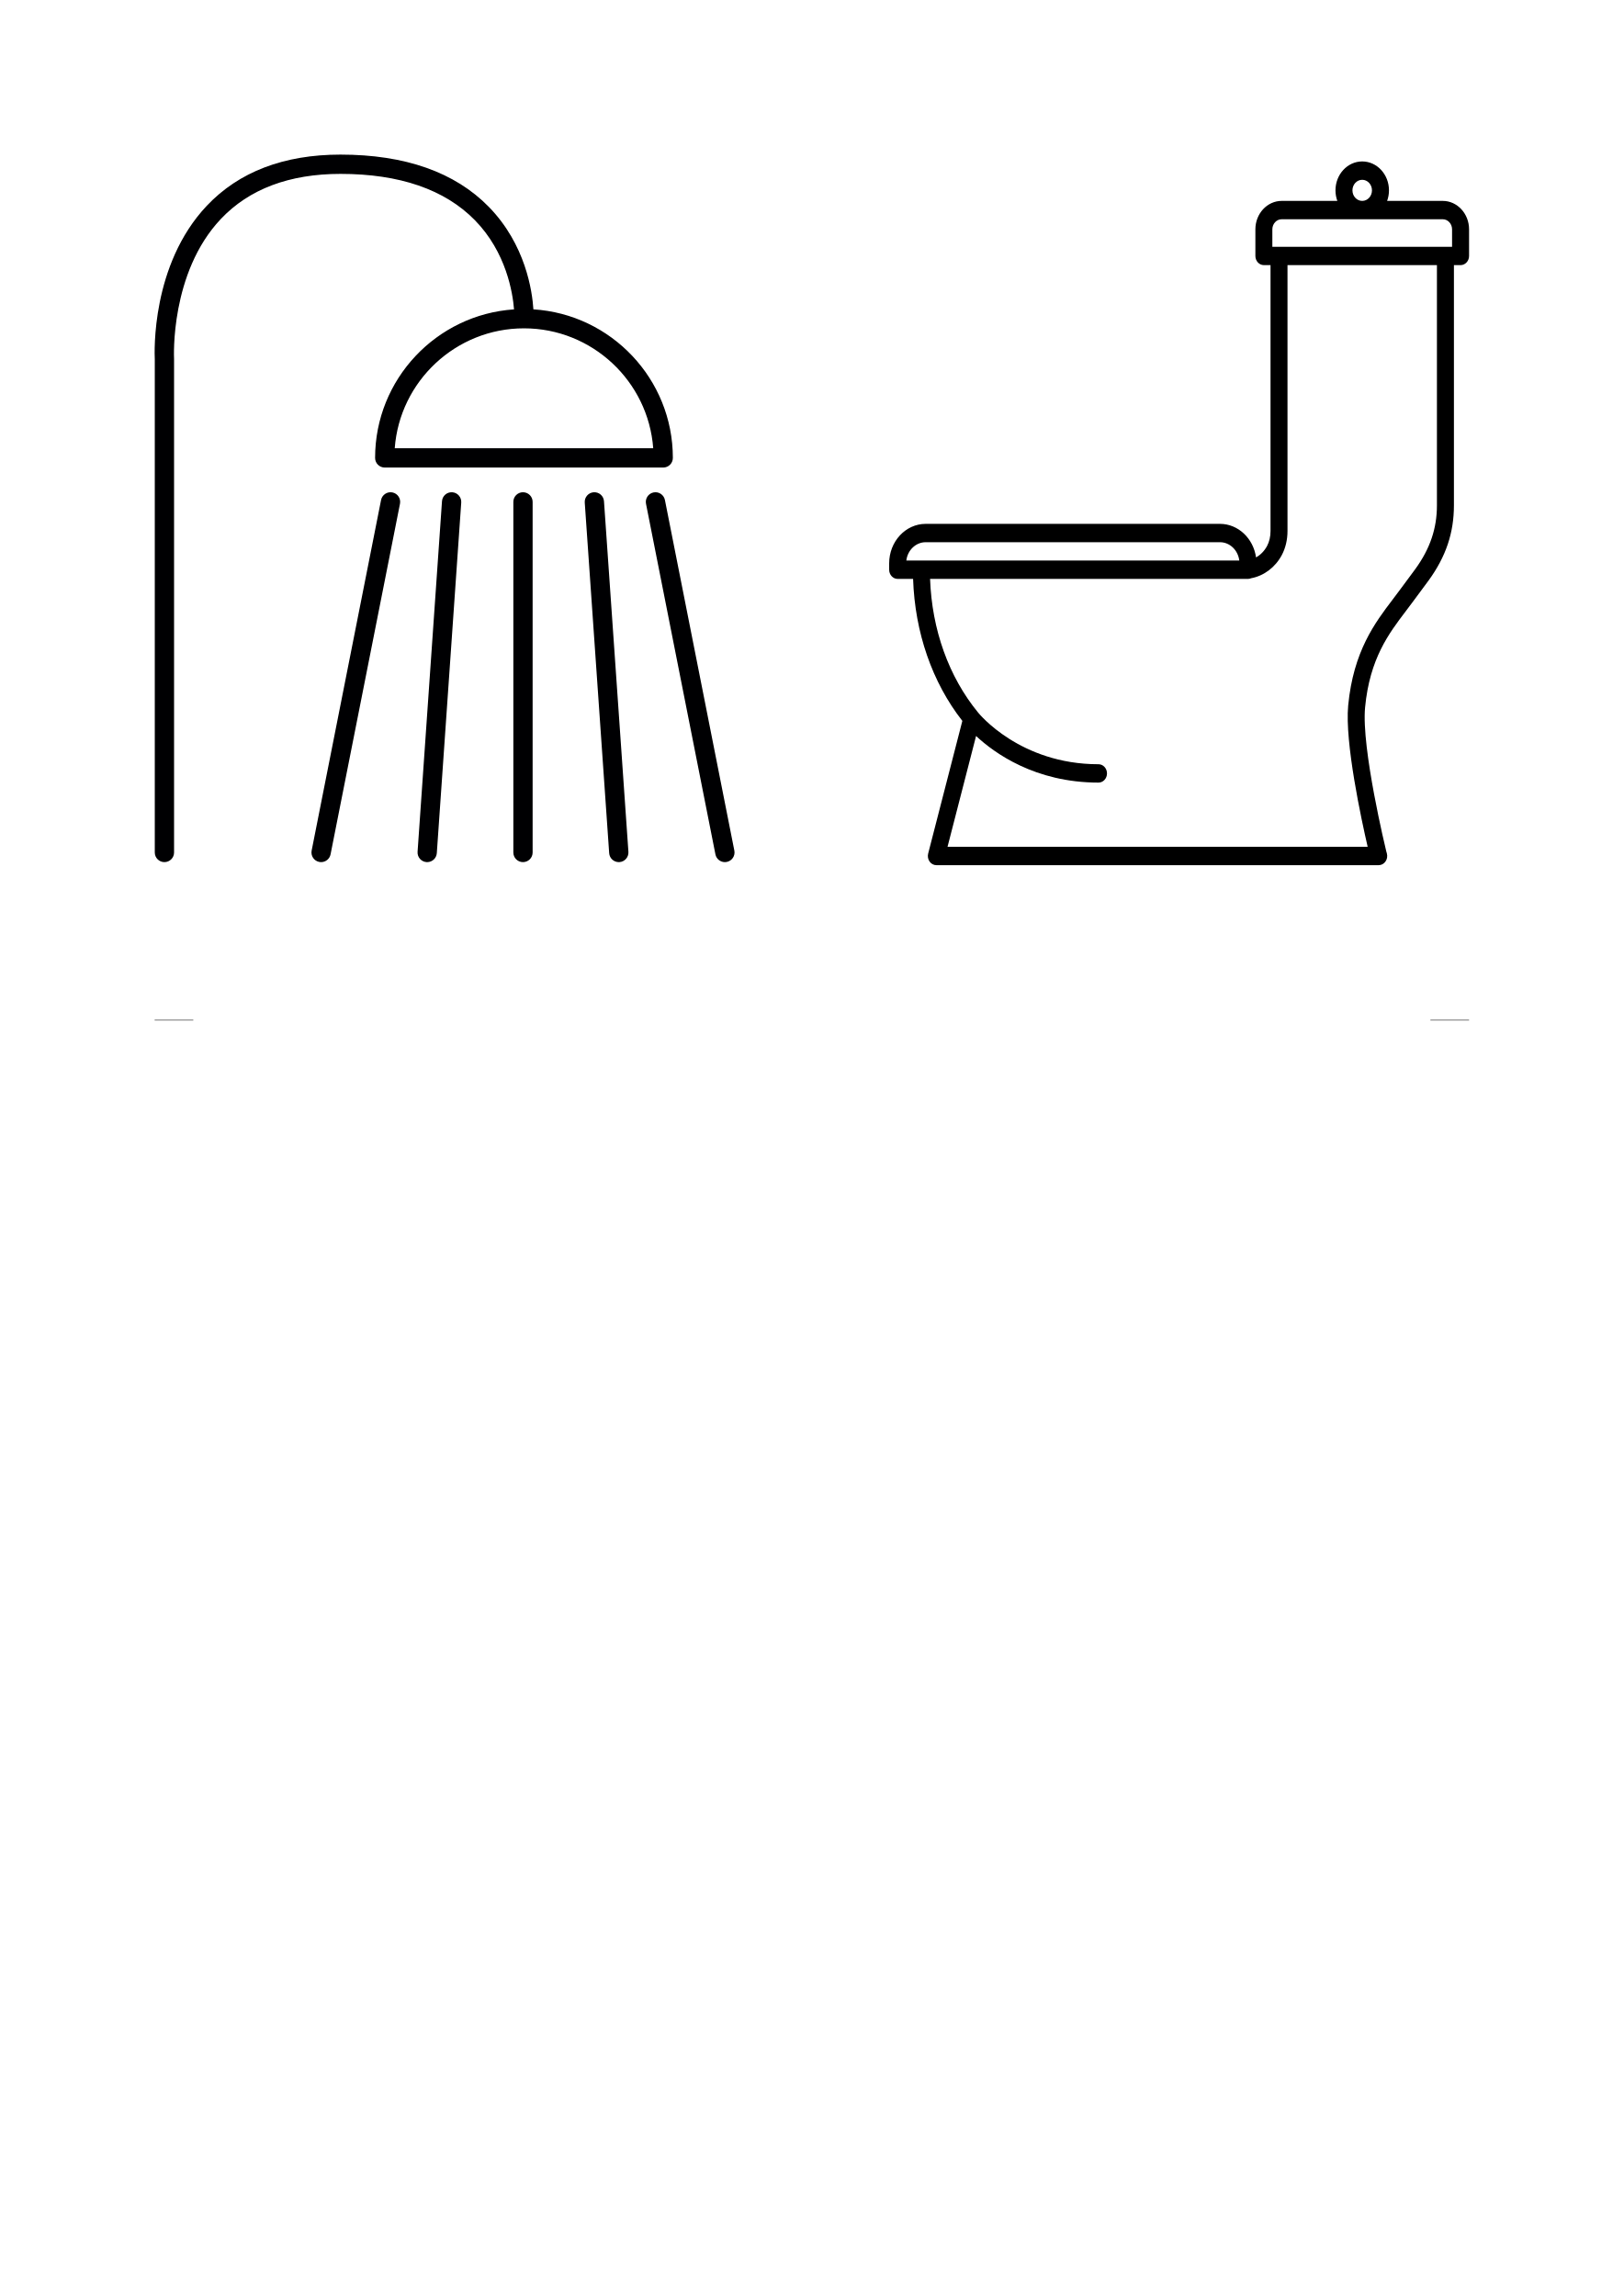
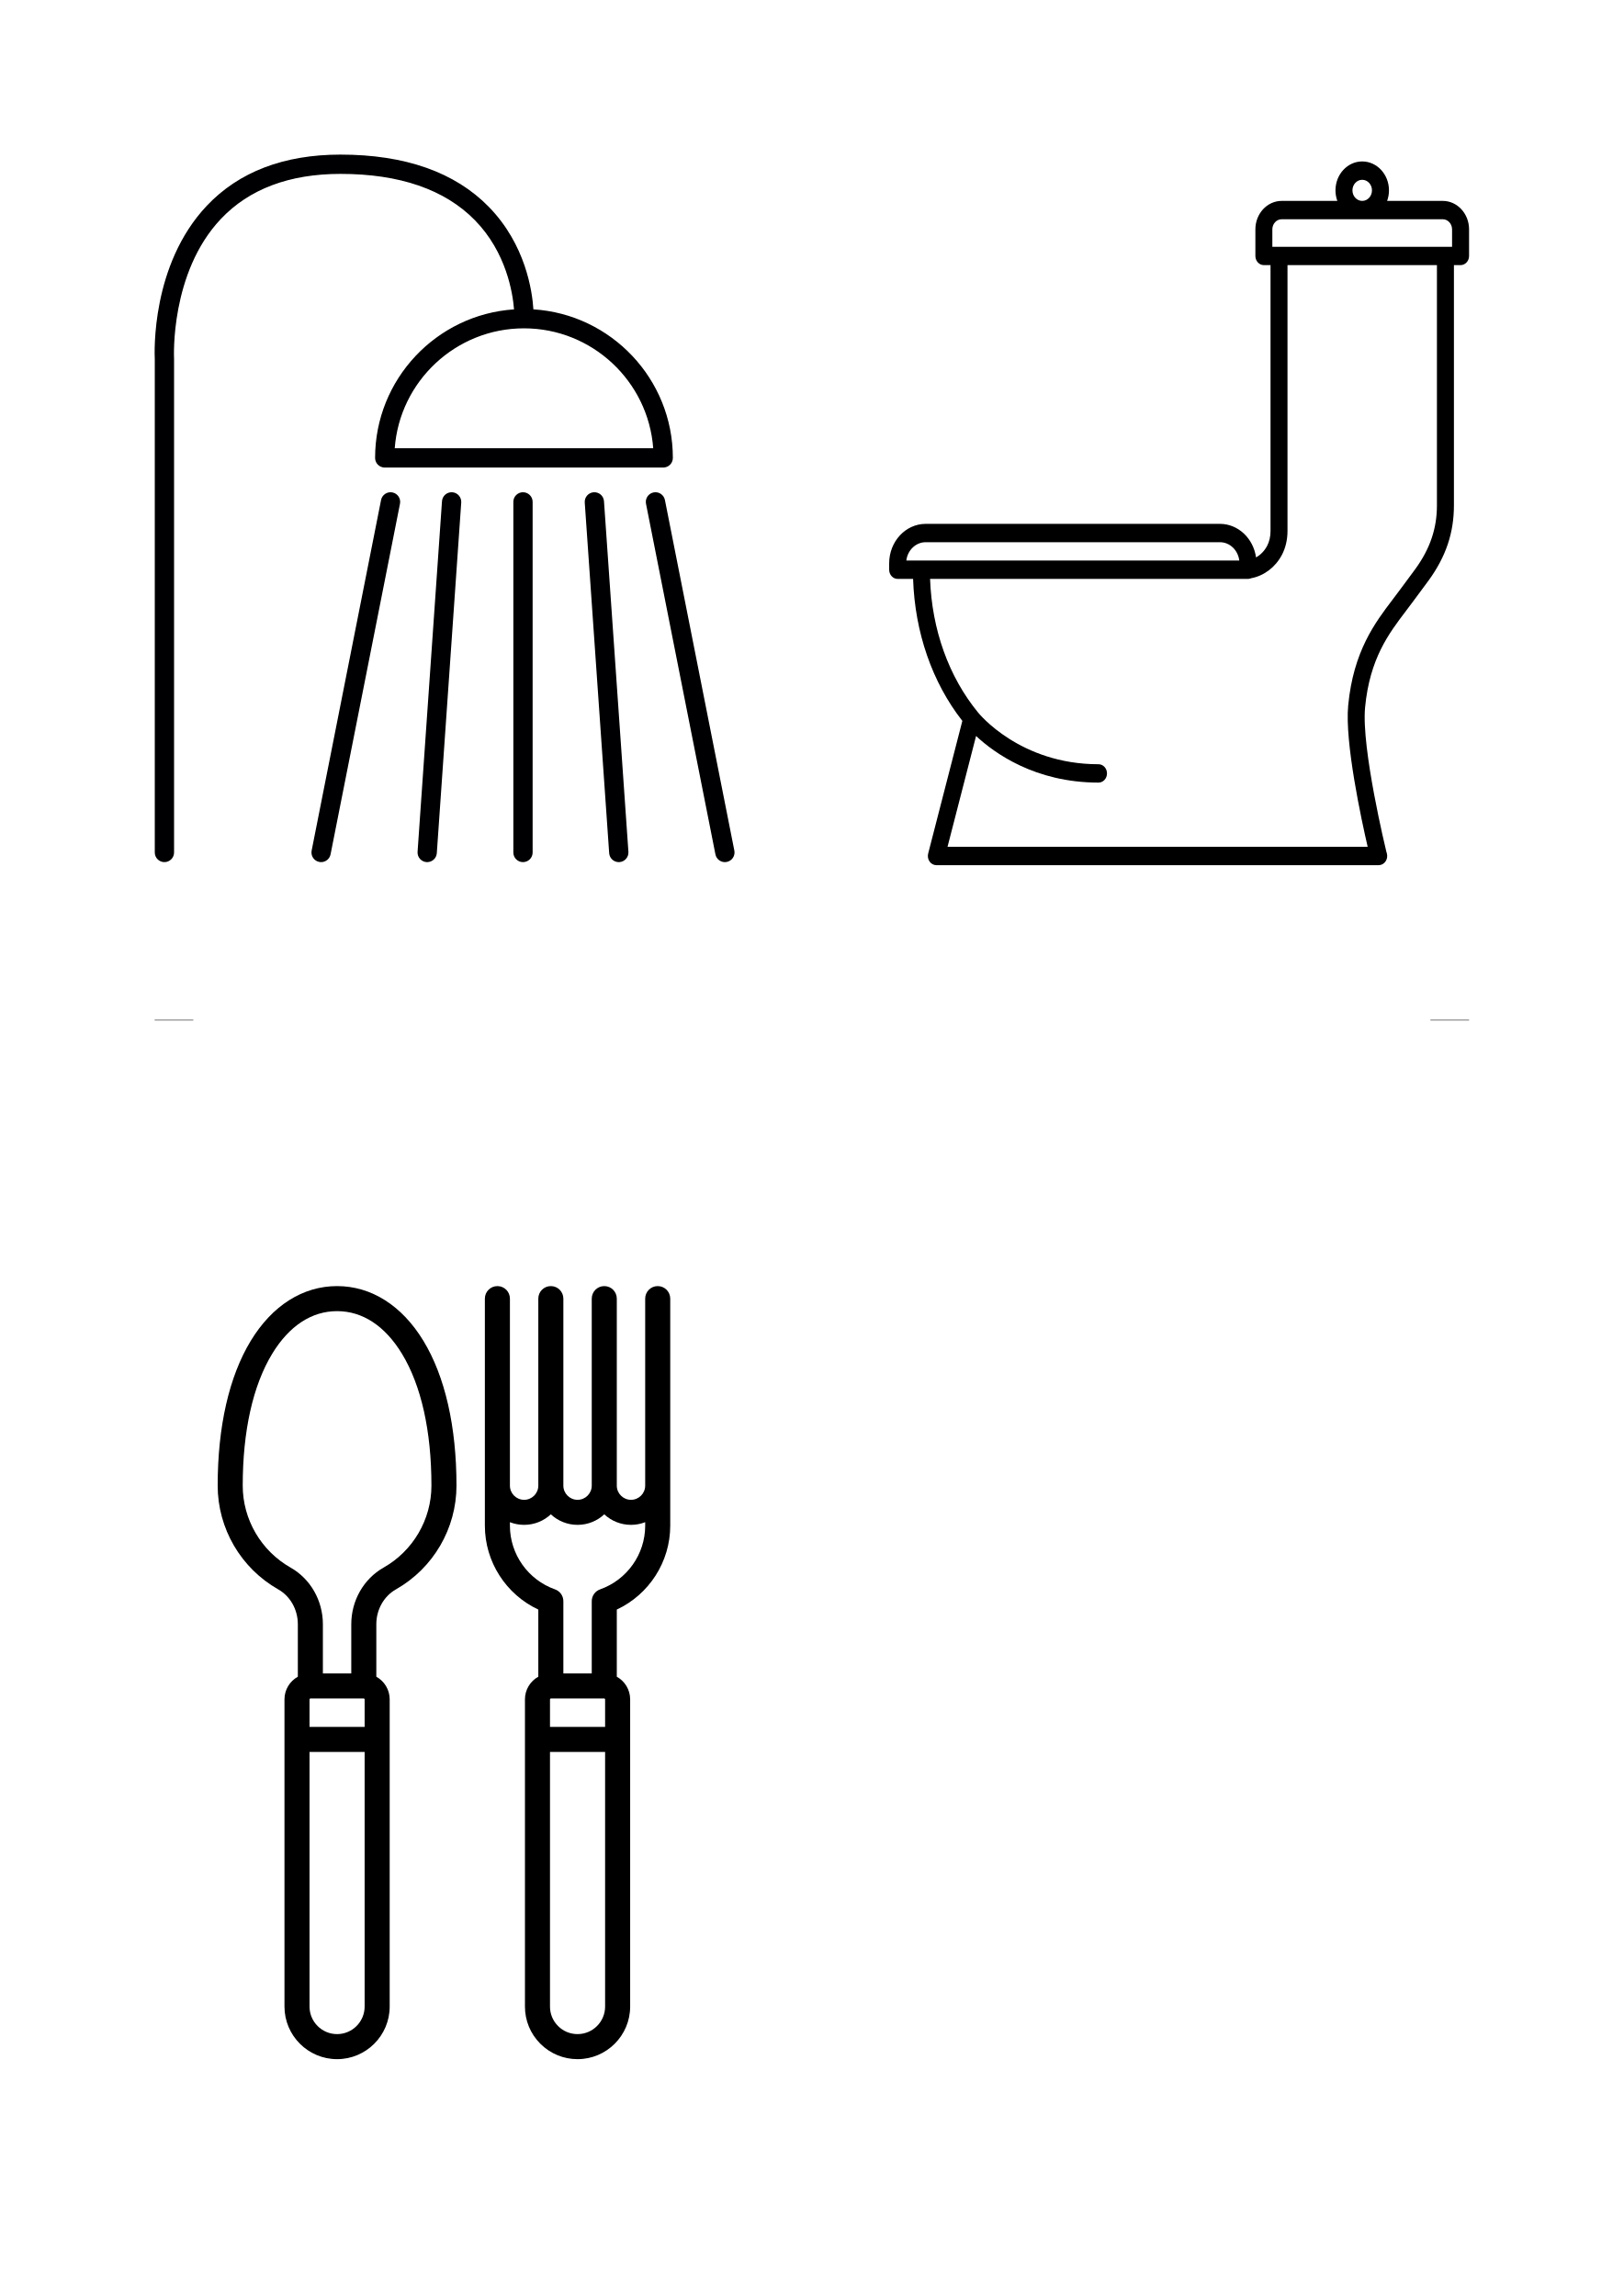
<svg xmlns="http://www.w3.org/2000/svg" width="210mm" height="297mm" viewBox="0 0 210 297" version="1.1" id="svg229">
  <defs id="defs223" />
  <g id="layer1">
    <path style="fill:#000002;stroke-width:0.499" d="m 93.751,111.52 c -0.583,0 -1.104,-0.411 -1.222,-1.005 L 83.55,65.163 c -0.134,-0.675 0.306,-1.332 0.981,-1.466 0.674,-0.133 1.331,0.305 1.466,0.981 l 8.979,45.352 c 0.134,0.675 -0.306,1.332 -0.981,1.466 -0.081,0.016 -0.163,0.024 -0.243,0.024 z m -52.221,0 c -0.08,0 -0.162,-0.008 -0.243,-0.024 -0.675,-0.134 -1.115,-0.79 -0.981,-1.466 l 8.979,-45.352 c 0.134,-0.675 0.792,-1.113 1.466,-0.981 0.675,0.134 1.115,0.79 0.981,1.466 l -8.979,45.352 c -0.118,0.594 -0.639,1.005 -1.222,1.005 z m 38.5,0 c -0.649,0 -1.197,-0.503 -1.243,-1.16 l -3.159,-45.352 c -0.048,-0.687 0.47,-1.283 1.157,-1.331 0.69,-0.048 1.283,0.47 1.331,1.157 l 3.159,45.352 c 0.048,0.687 -0.47,1.283 -1.157,1.331 -0.029,0.002 -0.059,0.003 -0.088,0.003 z m -24.779,0 c -0.029,0 -0.058,-10e-4 -0.088,-0.003 -0.687,-0.048 -1.205,-0.644 -1.157,-1.331 l 3.159,-45.352 c 0.048,-0.687 0.644,-1.206 1.331,-1.157 0.687,0.048 1.205,0.644 1.157,1.331 l -3.159,45.352 c -0.046,0.657 -0.594,1.16 -1.243,1.16 z m 12.389,0 c -0.689,0 -1.247,-0.558 -1.247,-1.247 V 64.921 c 0,-0.689 0.558,-1.247 1.247,-1.247 0.689,0 1.247,0.558 1.247,1.247 v 45.352 c 0,0.689 -0.558,1.247 -1.247,1.247 z m -46.374,0 c -0.689,0 -1.247,-0.558 -1.247,-1.247 V 46.494 c -0.045,-0.881 -0.474,-12.248 6.724,-19.874 4.147,-4.393 9.966,-6.621 17.294,-6.621 8.355,0 14.812,2.277 19.191,6.767 4.755,4.876 5.61,10.897 5.758,13.25 10.052,0.631 18.037,9.009 18.037,19.217 0,0.689 -0.558,1.247 -1.247,1.247 H 49.76 c -0.689,0 -1.247,-0.558 -1.247,-1.247 0,-10.185 7.948,-18.548 17.968,-19.213 -0.165,-2.107 -0.987,-7.375 -5.062,-11.537 -3.892,-3.974 -9.741,-5.99 -17.382,-5.99 -6.608,0 -11.812,1.96 -15.469,5.827 -6.595,6.973 -6.063,17.959 -6.057,18.069 9.98e-4,0.023 0.002,0.047 0.002,0.071 v 63.812 c 0,0.689 -0.558,1.247 -1.247,1.247 z M 51.053,57.986 h 33.43 c -0.641,-8.661 -7.893,-15.514 -16.715,-15.514 -8.822,0 -16.075,6.853 -16.715,15.514 z" id="path145" />
    <path d="m 178.314,111.914 h -57.212 c -0.343,0 -0.667,-0.173 -0.875,-0.469 -0.208,-0.295 -0.275,-0.679 -0.183,-1.036 l 4.42,-17.157 c -3.902,-4.985 -6.14,-11.445 -6.37,-18.367 h -1.996 C 115.492,74.885 115,74.353 115,73.698 v -0.831 c 0,-2.814 2.118,-5.103 4.722,-5.103 h 38.057 c 2.363,0 4.327,1.886 4.669,4.339 0.584,-0.324 1.081,-0.831 1.429,-1.482 0.291,-0.544 0.445,-1.213 0.445,-1.936 V 34.295 h -0.86 c -0.607,0 -1.098,-0.531 -1.098,-1.187 v -3.442 c 0,-2.029 1.527,-3.679 3.404,-3.679 h 7.194 c -0.154,-0.423 -0.239,-0.883 -0.239,-1.365 0,-2.062 1.552,-3.739 3.459,-3.739 1.907,0 3.459,1.677 3.459,3.739 0,0.481 -0.085,0.942 -0.239,1.365 h 7.194 c 1.877,0 3.404,1.651 3.404,3.679 v 3.442 c 0,0.656 -0.492,1.187 -1.098,1.187 h -0.86 v 31.073 c 0,3.542 -1.03,6.617 -3.243,9.677 -0.344,0.476 -0.742,1.009 -1.136,1.537 -0.327,0.438 -0.652,0.873 -0.939,1.266 -0.292,0.4 -0.598,0.803 -0.913,1.218 -2.183,2.872 -4.658,6.126 -5.259,12.437 -0.503,5.285 2.701,18.462 2.733,18.594 l 0.081,0.285 c 0.101,0.36 0.039,0.75 -0.169,1.052 -0.208,0.302 -0.535,0.48 -0.882,0.48 z m -55.767,-2.374 h 54.339 c -0.805,-3.485 -2.975,-13.496 -2.52,-18.28 0.668,-7.021 3.484,-10.725 5.746,-13.701 0.305,-0.402 0.603,-0.793 0.886,-1.18 0.292,-0.4 0.622,-0.842 0.954,-1.287 0.387,-0.518 0.777,-1.041 1.115,-1.508 1.895,-2.621 2.777,-5.231 2.777,-8.216 V 34.295 h -19.327 v 34.389 c 0,1.139 -0.256,2.22 -0.74,3.125 -0.853,1.595 -2.319,2.682 -3.96,2.988 -0.128,0.056 -0.268,0.088 -0.415,0.088 h -41.112 c 0.235,6.568 2.418,12.667 6.208,17.282 0.001,0.002 0.003,0.004 0.005,0.006 0.005,0.006 0.009,0.011 0.014,0.017 0.08,0.1 5.395,6.669 15.557,6.669 0.607,0 1.098,0.531 1.098,1.187 0,0.656 -0.492,1.187 -1.098,1.187 -8.211,0 -13.488,-3.836 -15.835,-6.029 z m -3.375,-37.029 h 41.111 c -0.162,-1.337 -1.223,-2.374 -2.504,-2.374 h -38.057 c -1.281,0 -2.343,1.036 -2.504,2.374 z m 67.77,-40.589 h 0.86 v -2.255 c 0,-0.72 -0.542,-1.306 -1.208,-1.306 h -20.828 c -0.666,0 -1.208,0.585 -1.208,1.306 v 2.255 z m -10.762,-8.664 c -0.696,0 -1.263,0.612 -1.263,1.365 0,0.752 0.567,1.365 1.263,1.365 0.696,0 1.263,-0.612 1.263,-1.365 0,-0.752 -0.566,-1.365 -1.263,-1.365 z" id="path1298" style="stroke-width:0.457" />
    <path style="fill:none;fill-rule:evenodd;stroke:#000000;stroke-width:0.064;stroke-linecap:butt;stroke-linejoin:miter;stroke-miterlimit:4;stroke-dasharray:none;stroke-opacity:1" d="m 20,131.968 h 5" id="path1308" />
    <path style="fill:none;fill-rule:evenodd;stroke:#000000;stroke-width:0.064;stroke-linecap:butt;stroke-linejoin:miter;stroke-miterlimit:4;stroke-dasharray:none;stroke-opacity:1" d="m 185,131.968 h 5" id="path1308-7" />
  </g>
+   <g id="g3138" transform="matrix(0.2159822,0,0,0.2159822,7.418822,166.3631)">
+     <path d="M 167.5,0 C 147.021,0 128.674,11.623 115.837,32.728 102.86,54.064 96,84.069 96,119.5 c 0,25.653 13.894,49.465 36.26,62.144 7.242,4.105 11.74,12.106 11.74,20.881 v 31.421 c -4.765,2.647 -8,7.728 -8,13.555 v 184 c 0,17.369 14.131,31.5 31.5,31.5 17.369,0 31.5,-14.131 31.5,-31.5 v -184 c 0,-5.827 -3.235,-10.908 -8,-13.555 v -31.421 c 0,-8.774 4.499,-16.775 11.74,-20.881 C 225.106,168.965 239,145.152 239,119.5 239,84.069 232.14,54.064 219.163,32.728 206.326,11.623 187.979,0 167.5,0 Z m 16,247 c 0.276,0 0.5,0.225 0.5,0.5 V 264 h -33 v -16.5 c 0,-0.275 0.224,-0.5 0.5,-0.5 z m -16,201 C 158.402,448 151,440.598 151,431.5 V 279 h 33 v 152.5 c 0,9.098 -7.402,16.5 -16.5,16.5 z M 195.343,168.595 C 183.412,175.358 176,188.359 176,202.524 V 232 h -17 v -29.476 c 0,-14.165 -7.412,-27.166 -19.342,-33.93 C 121.981,158.574 111,139.763 111,119.5 111,86.819 117.104,59.51 128.653,40.522 138.809,23.825 152.242,15 167.5,15 c 15.258,0 28.691,8.825 38.847,25.522 C 217.896,59.51 224,86.819 224,119.5 c 0,20.262 -10.981,39.074 -28.657,49.095 z" id="path3134" />
+     <path d="M 359.5,0 C 355.358,0 352,3.357 352,7.5 v 112 c 0,4.687 -3.813,8.5 -8.5,8.5 -4.687,0 -8.5,-3.813 -8.5,-8.5 V 7.5 C 335,3.357 331.642,0 327.5,0 323.358,0 320,3.357 320,7.5 v 112 c 0,4.687 -3.813,8.5 -8.5,8.5 -4.687,0 -8.5,-3.813 -8.5,-8.5 V 7.5 C 303,3.357 299.642,0 295.5,0 291.358,0 288,3.357 288,7.5 v 112 c 0,4.687 -3.813,8.5 -8.5,8.5 -4.687,0 -8.5,-3.813 -8.5,-8.5 V 7.5 C 271,3.357 267.642,0 263.5,0 259.358,0 256,3.357 256,7.5 v 136 c 0,21.624 12.658,41.183 32,50.232 v 40.211 c -4.766,2.647 -8.001,7.728 -8.001,13.556 v 184 c 0,8.414 3.277,16.324 9.227,22.273 5.95,5.95 13.86,9.227 22.274,9.226 17.369,0 31.5,-14.131 31.5,-31.499 v -159.97 c 0,-0.01 10e-4,-0.019 10e-4,-0.029 0,-0.01 -10e-4,-0.019 -10e-4,-0.029 v -23.972 c 0,-5.826 -3.234,-10.907 -7.999,-13.554 v -40.213 c 19.342,-9.05 32,-28.608 32,-50.232 V 7.5 C 367,3.357 363.642,0 359.5,0 Z m -32.019,246.999 c 0.007,0 0.013,0.001 0.019,0.001 10e-4,0 0.002,0 0.003,0 0.274,0.002 0.496,0.225 0.496,0.499 V 264 h -33 v -16.501 c 0,-0.274 0.222,-0.497 0.496,-0.499 0.002,0 0.003,0 0.005,0 0.007,0 0.013,-0.001 0.019,-0.001 z m -15.982,200.999 c -4.408,0 -8.551,-1.716 -11.667,-4.832 -3.117,-3.117 -4.833,-7.26 -4.833,-11.667 V 279 h 33 v 152.499 c 0,9.098 -7.402,16.499 -16.5,16.499 z M 324.997,181.64 c -2.995,1.061 -4.997,3.894 -4.997,7.07 v 43.289 H 303 V 188.71 c 0,-3.177 -2.002,-6.01 -4.997,-7.07 C 281.852,175.921 271,160.594 271,143.5 v -2.097 c 2.638,1.027 5.503,1.597 8.5,1.597 6.177,0 11.801,-2.399 16,-6.31 4.199,3.911 9.823,6.31 16,6.31 6.177,0 11.801,-2.399 16,-6.31 4.199,3.911 9.823,6.31 16,6.31 2.997,0 5.862,-0.57 8.5,-1.597 v 2.097 c 0,17.094 -10.852,32.421 -27.003,38.14 z" id="path3136" />
+   </g>
</svg>
